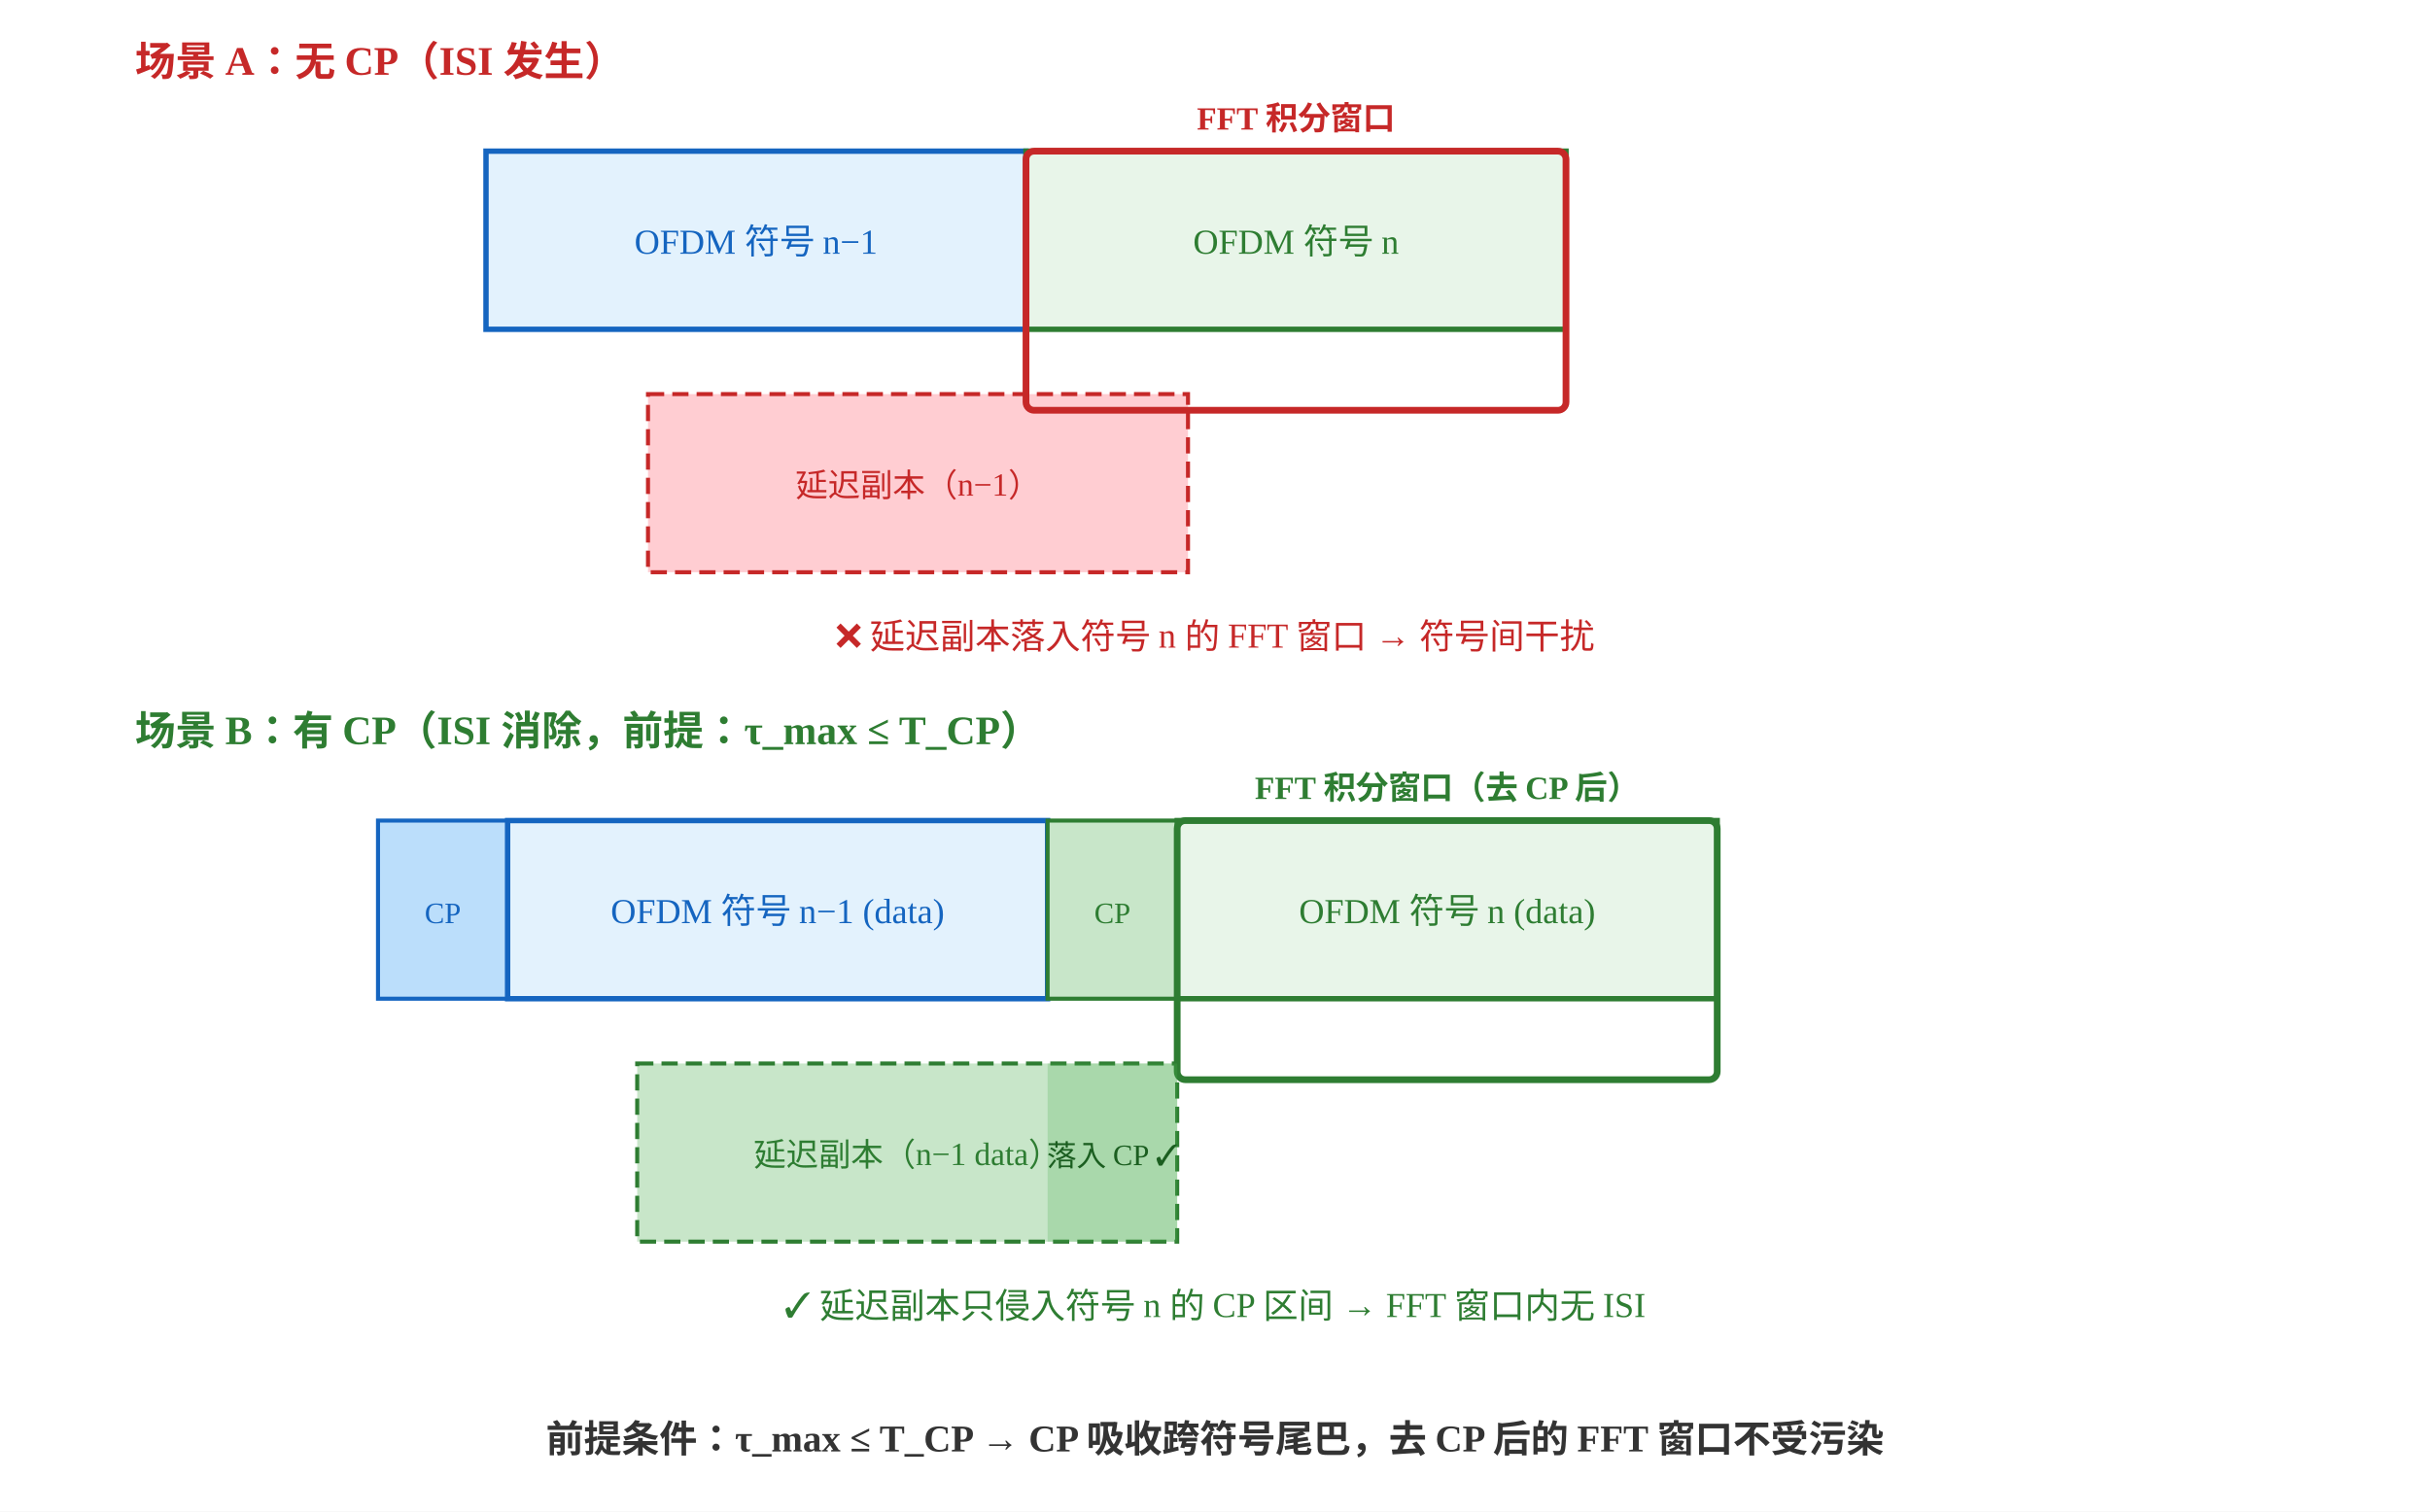
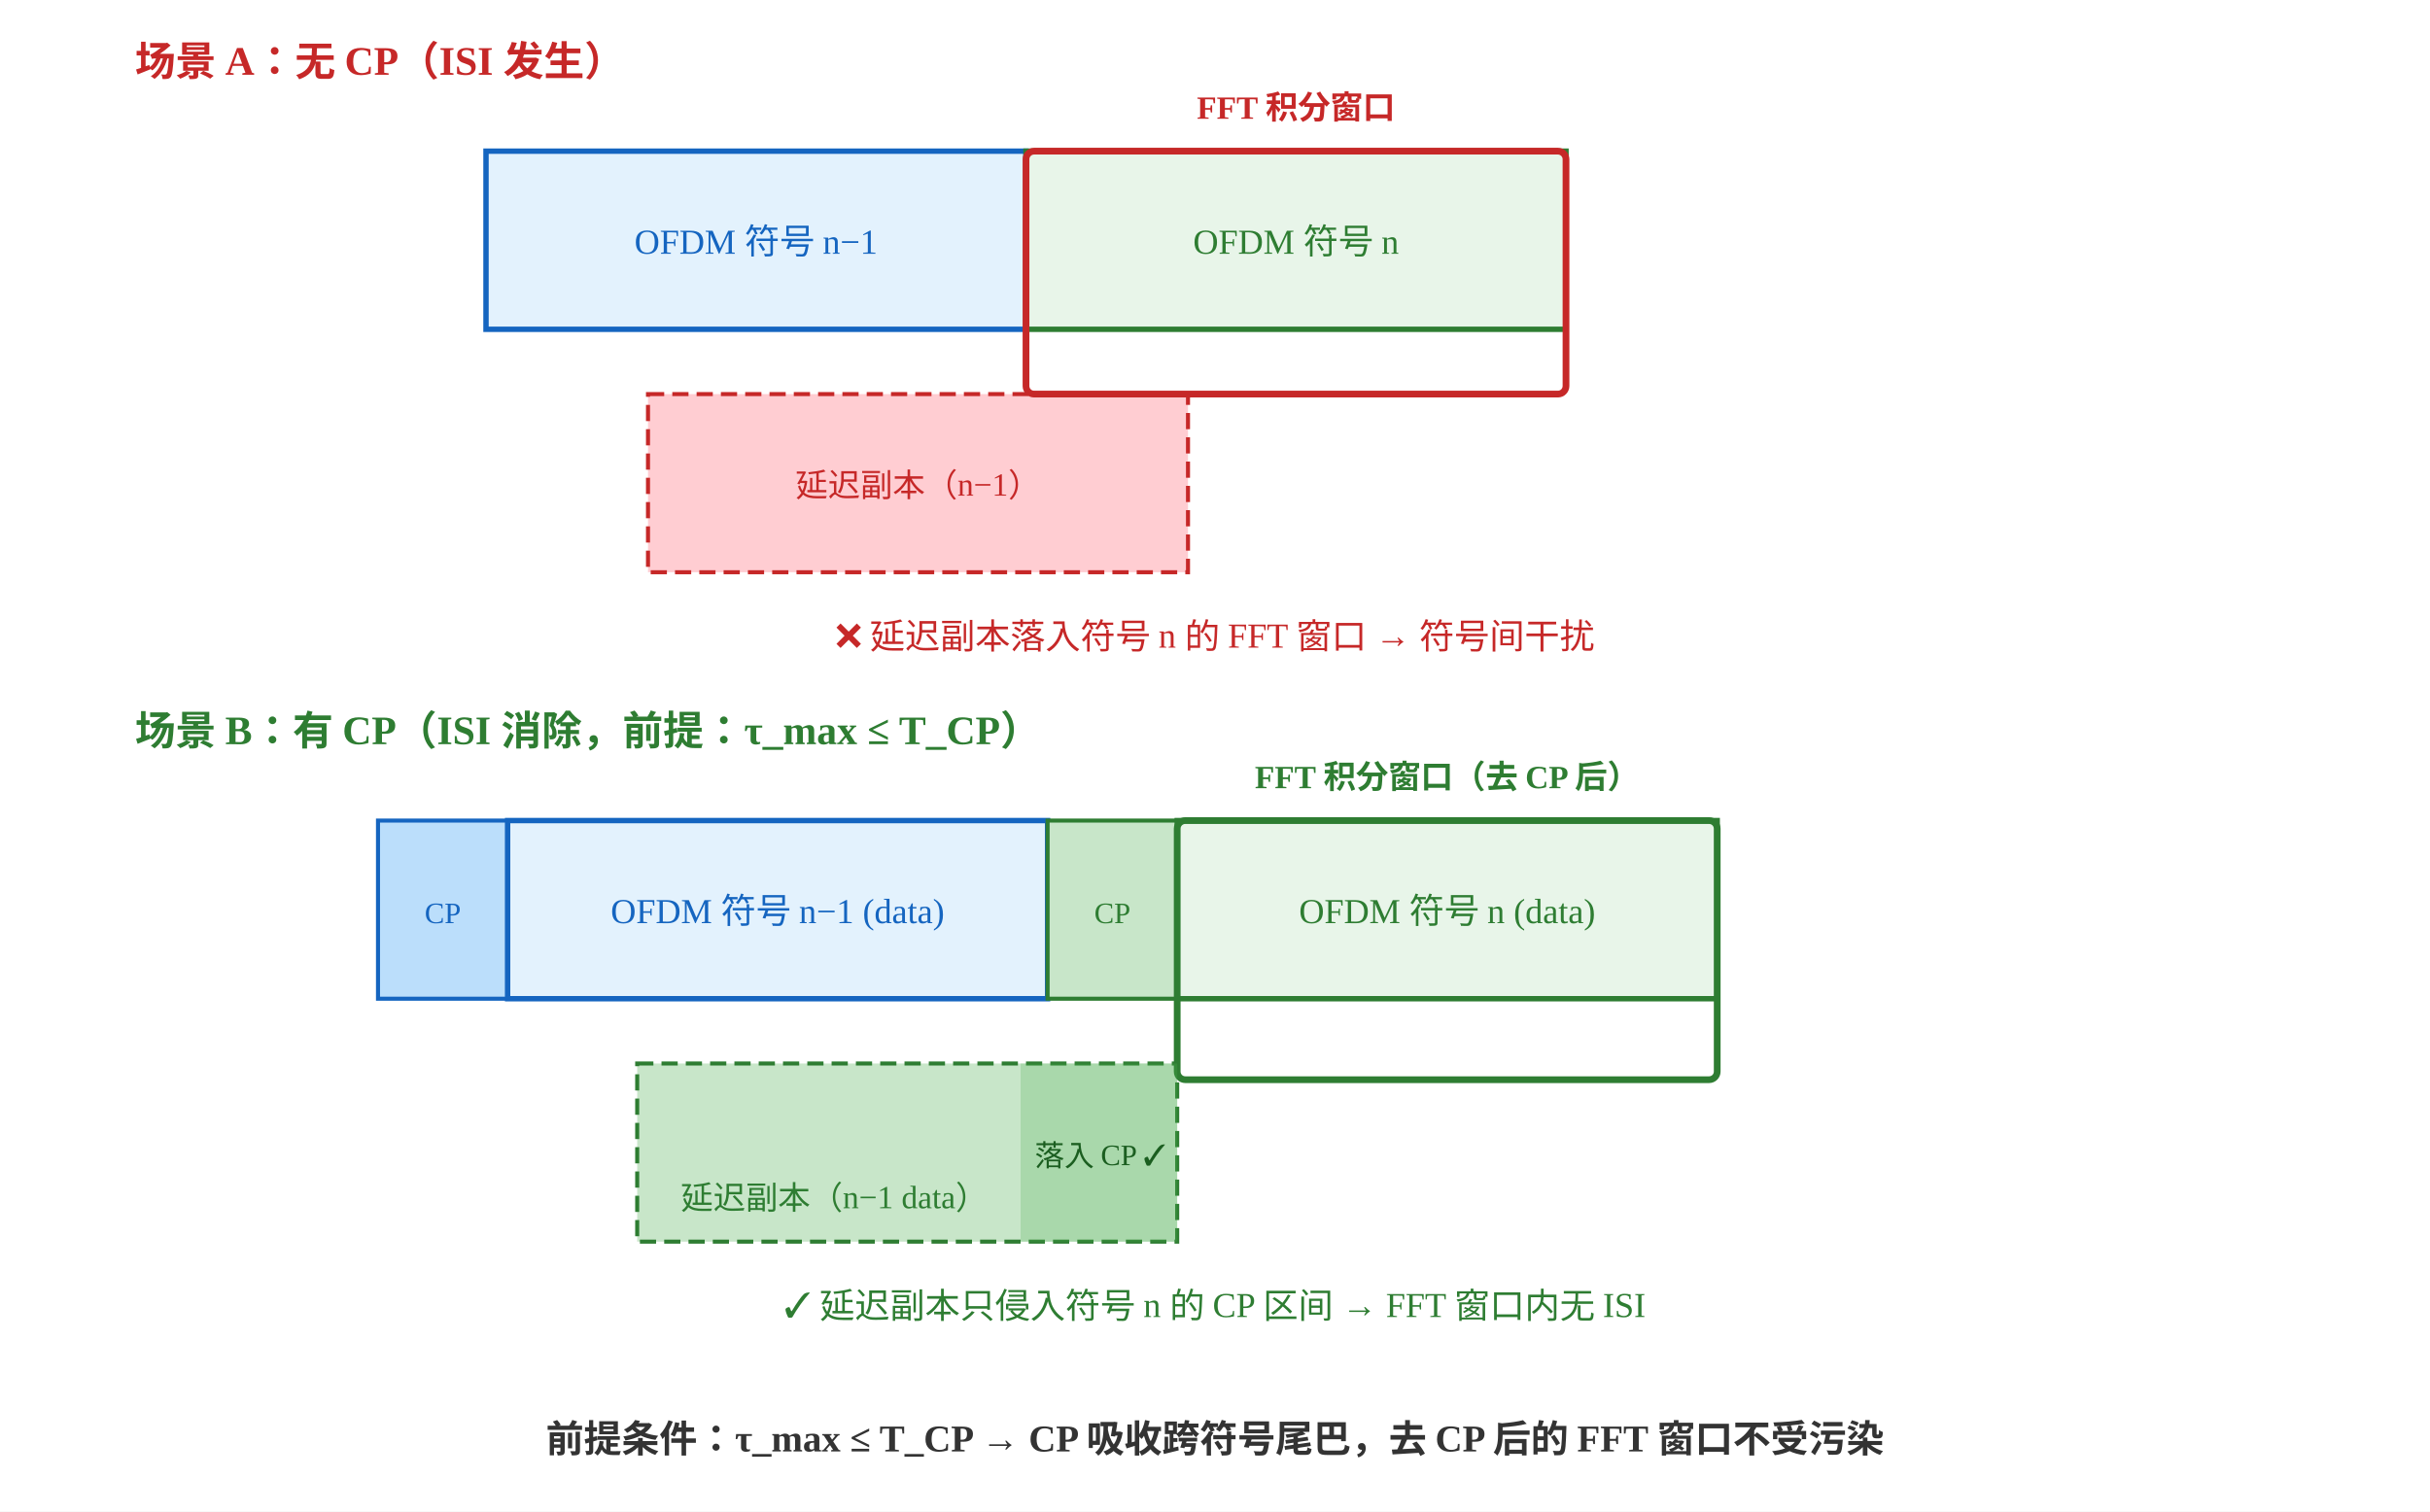
<svg xmlns="http://www.w3.org/2000/svg" width="900" height="560" viewBox="0 0 900 560">
  <rect width="900" height="560" fill="white" />
  <text x="50" y="28" font-size="15" fill="#c62828" font-weight="bold">场景 A：无 CP（ISI 发生）</text>
  <rect x="180" y="56" width="200" height="66" fill="#e3f2fd" stroke="#1565c0" stroke-width="2" />
  <text x="280.0" y="94" text-anchor="middle" font-size="13" fill="#1565c0">OFDM 符号 n−1</text>
  <rect x="380" y="56" width="200" height="66" fill="#e8f5e9" stroke="#2e7d32" stroke-width="2" />
  <text x="480.0" y="94" text-anchor="middle" font-size="13" fill="#2e7d32">OFDM 符号 n</text>
  <rect x="240" y="146" width="200" height="66" fill="#ffcdd2" stroke="#c62828" stroke-width="1.5" stroke-dasharray="6,3" />
  <text x="340.0" y="184" text-anchor="middle" font-size="12" fill="#c62828">延迟副本（n−1）</text>
-   <rect x="380" y="56" width="200" height="96" fill="none" stroke="#c62828" stroke-width="2.5" rx="3" />
-   <text x="480.0" y="48" text-anchor="middle" font-size="12" fill="#c62828" font-weight="bold">FFT 积分窗口</text>
+   <rect x="380" y="56" width="200" height="90" fill="none" stroke="#c62828" stroke-width="2.5" rx="3" />
+   <text x="480.0" y="44" text-anchor="middle" font-size="12" fill="#c62828" font-weight="bold">FFT 积分窗口</text>
  <text x="450.0" y="240" text-anchor="middle" font-size="13" fill="#c62828">❌ 延迟副本落入符号 n 的 FFT 窗口 → 符号间干扰</text>
  <text x="50" y="276" font-size="15" fill="#2e7d32" font-weight="bold">场景 B：有 CP（ISI 消除，前提：τ_max ≤ T_CP）</text>
  <rect x="140" y="304" width="48" height="66" fill="#bbdefb" stroke="#1565c0" stroke-width="1.5" />
  <text x="164.0" y="342" text-anchor="middle" font-size="11" fill="#1565c0">CP</text>
  <rect x="188" y="304" width="200" height="66" fill="#e3f2fd" stroke="#1565c0" stroke-width="2" />
  <text x="288.0" y="342" text-anchor="middle" font-size="13" fill="#1565c0">OFDM 符号 n−1 (data)</text>
  <rect x="388" y="304" width="48" height="66" fill="#c8e6c9" stroke="#2e7d32" stroke-width="1.5" />
  <text x="412.0" y="342" text-anchor="middle" font-size="11" fill="#2e7d32">CP</text>
  <rect x="436" y="304" width="200" height="66" fill="#e8f5e9" stroke="#2e7d32" stroke-width="2" />
  <text x="536.0" y="342" text-anchor="middle" font-size="13" fill="#2e7d32">OFDM 符号 n (data)</text>
  <rect x="236" y="394" width="200" height="66" fill="#c8e6c9" stroke="#2e7d32" stroke-width="1.5" stroke-dasharray="6,3" />
-   <text x="336.0" y="432" text-anchor="middle" font-size="12" fill="#2e7d32">延迟副本（n−1 data）</text>
+   <text x="309.0" y="448" text-anchor="middle" font-size="12" fill="#2e7d32">延迟副本（n−1 data）</text>
  <rect x="436" y="304" width="200" height="96" fill="none" stroke="#2e7d32" stroke-width="2.5" rx="3" />
-   <text x="536.0" y="296" text-anchor="middle" font-size="12" fill="#2e7d32" font-weight="bold">FFT 积分窗口（去 CP 后）</text>
-   <rect x="388.0" y="394" width="48.0" height="66" fill="#4caf50" opacity="0.25" />
-   <text x="412.0" y="432" text-anchor="middle" font-size="11" fill="#1b5e20">落入 CP ✓</text>
+   <text x="536.0" y="292" text-anchor="middle" font-size="12" fill="#2e7d32" font-weight="bold">FFT 积分窗口（去 CP 后）</text>
+   <rect x="378.0" y="394" width="58.0" height="66" fill="#4caf50" opacity="0.25" />
+   <text x="407.5" y="432" text-anchor="middle" font-size="11" fill="#1b5e20">落入 CP ✓</text>
  <text x="450.0" y="488" text-anchor="middle" font-size="13" fill="#2e7d32">✓ 延迟副本只侵入符号 n 的 CP 区间 → FFT 窗口内无 ISI</text>
  <text x="450.0" y="538" text-anchor="middle" font-size="14" fill="#333" font-weight="bold">前提条件：τ_max ≤ T_CP → CP 吸收跨符号尾巴，去 CP 后的 FFT 窗口不受污染</text>
</svg>
